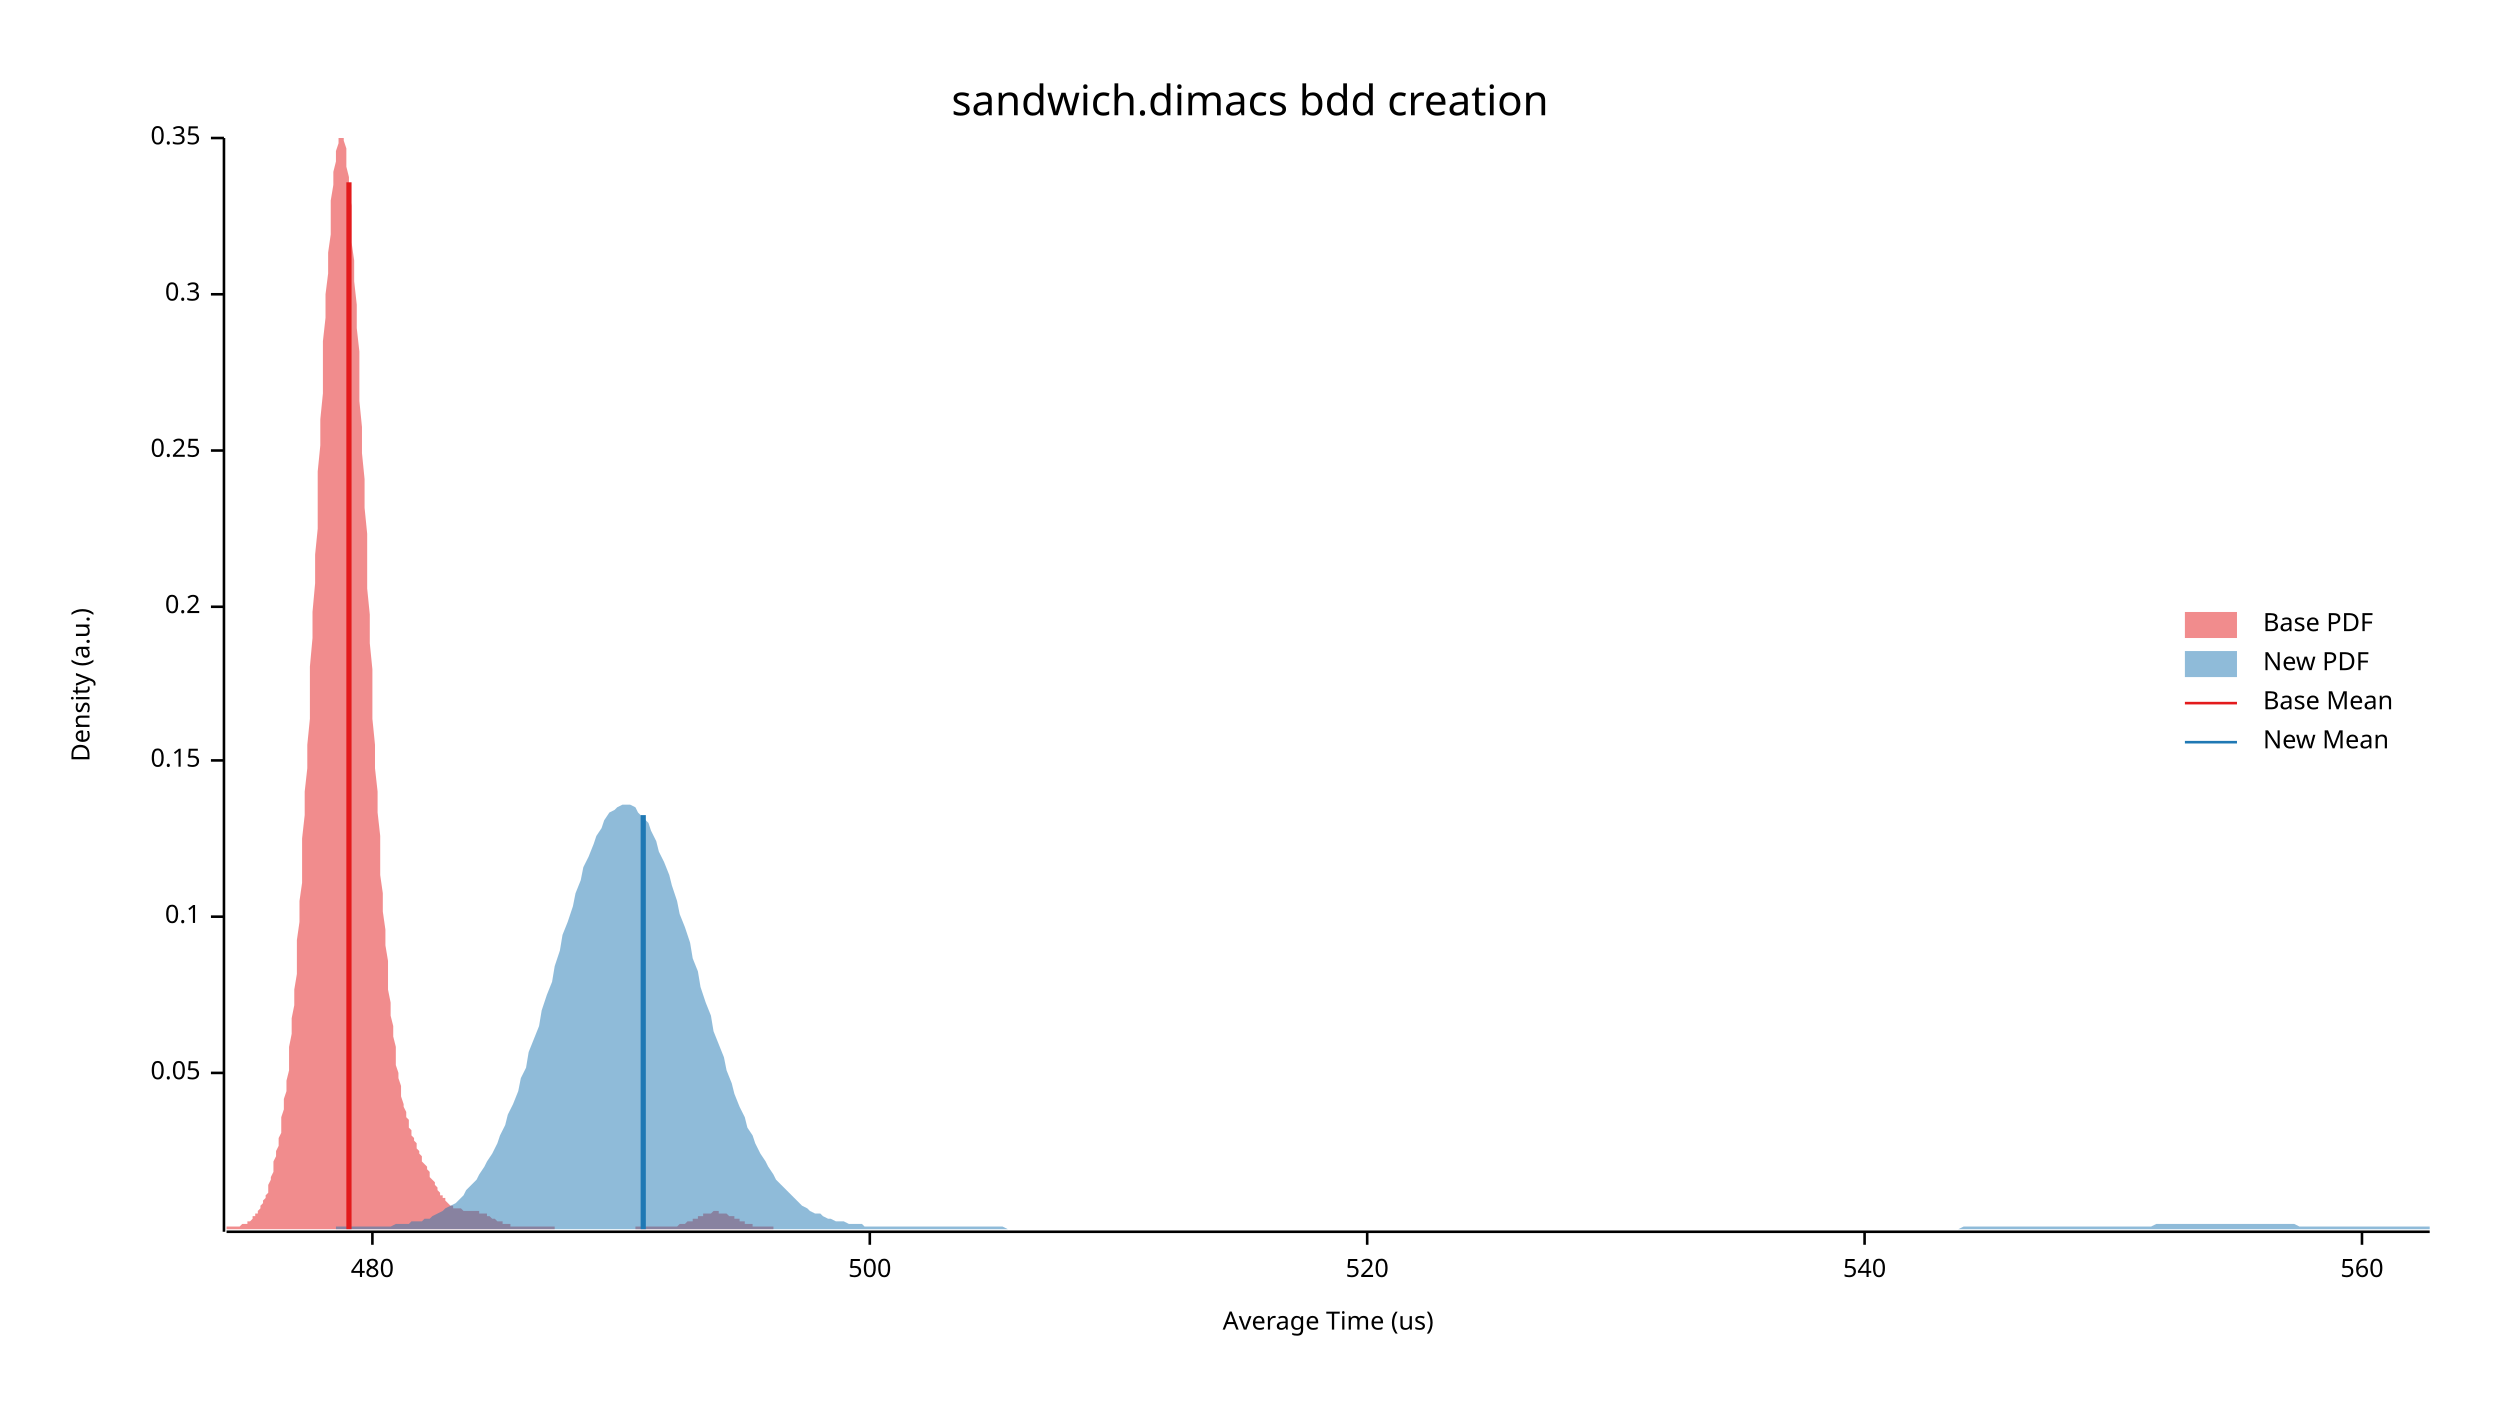
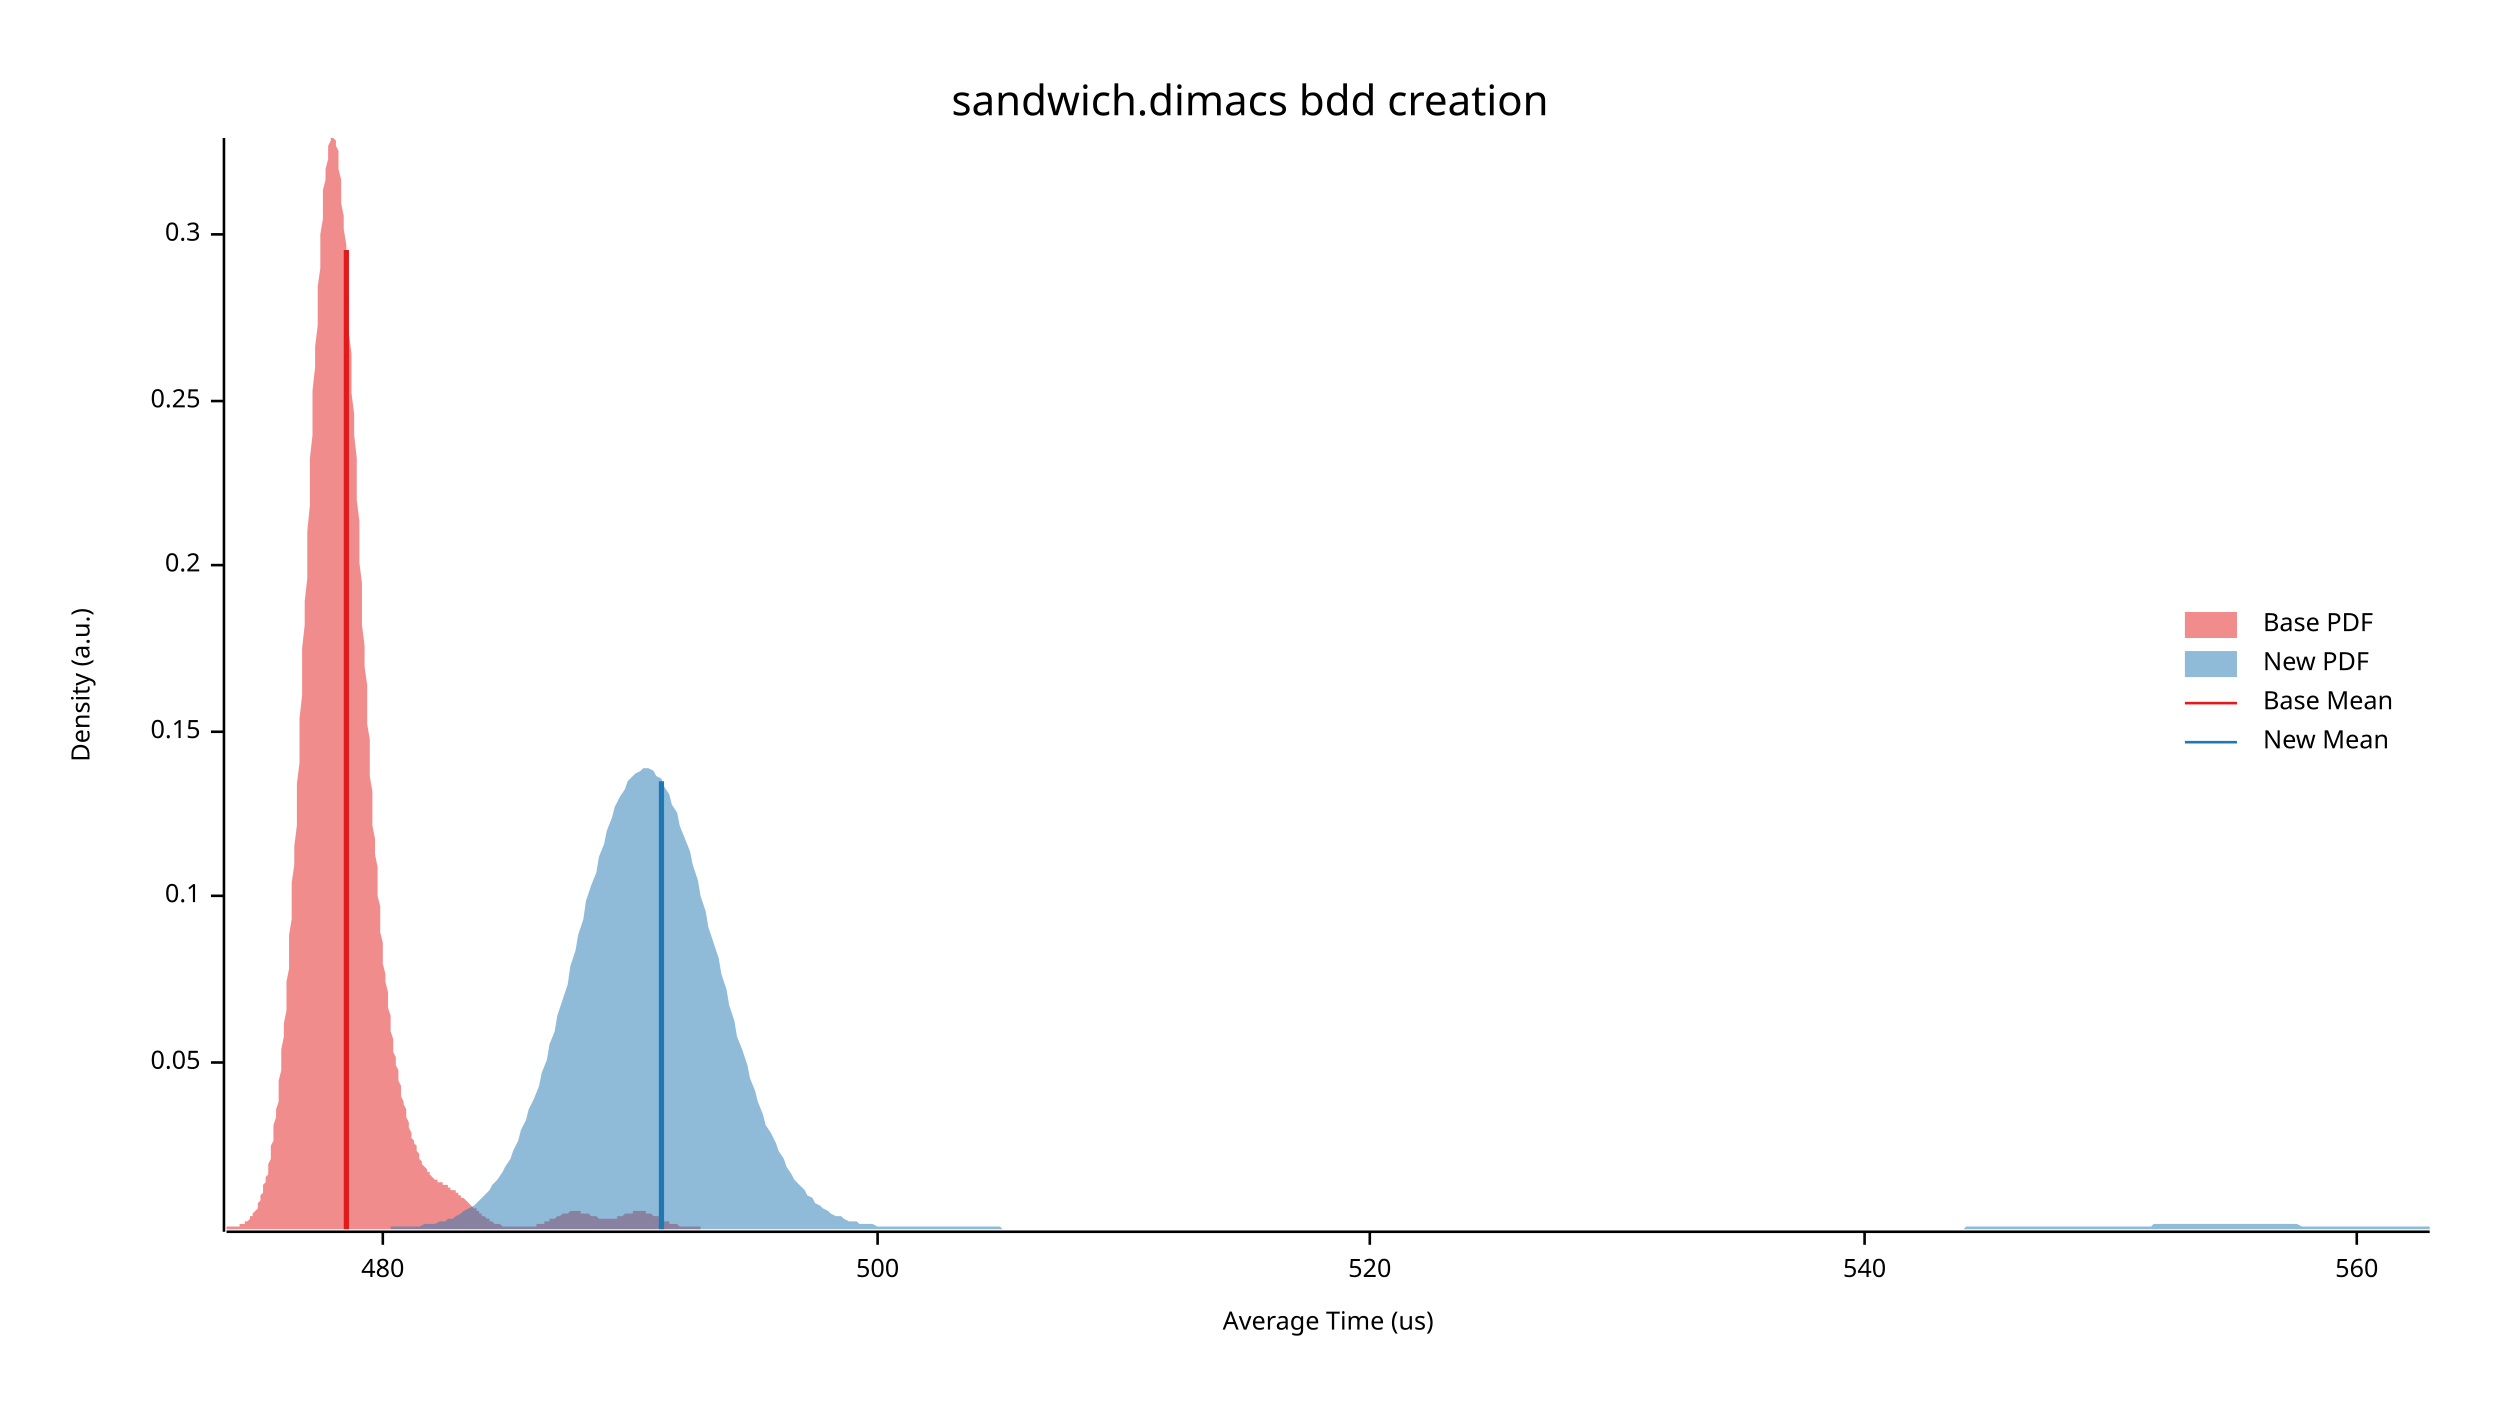
<svg xmlns="http://www.w3.org/2000/svg" width="960" height="540" viewBox="0 0 960 540">
  <text x="480" y="32" dy="0.76em" text-anchor="middle" font-family="sans-serif" font-size="16.129" opacity="1" fill="#000000">
sandwich.dimacs bdd creation
</text>
  <text x="27" y="263" dy="0.76em" text-anchor="middle" font-family="sans-serif" font-size="9.677" opacity="1" fill="#000000" transform="rotate(270, 27, 263)">
Density (a.u.)
</text>
  <text x="510" y="513" dy="-0.5ex" text-anchor="middle" font-family="sans-serif" font-size="9.677" opacity="1" fill="#000000">
Average Time (us)
</text>
  <polyline fill="none" opacity="1" stroke="#000000" stroke-width="1" points="86,53 86,473 " />
-   <text x="77" y="412" dy="0.5ex" text-anchor="end" font-family="sans-serif" font-size="9.677" opacity="1" fill="#000000">
+   <text x="77" y="408" dy="0.5ex" text-anchor="end" font-family="sans-serif" font-size="9.677" opacity="1" fill="#000000">
0.05
</text>
-   <polyline fill="none" opacity="1" stroke="#000000" stroke-width="1" points="81,412 86,412 " />
-   <text x="77" y="352" dy="0.5ex" text-anchor="end" font-family="sans-serif" font-size="9.677" opacity="1" fill="#000000">
+   <polyline fill="none" opacity="1" stroke="#000000" stroke-width="1" points="81,408 86,408 " />
+   <text x="77" y="344" dy="0.5ex" text-anchor="end" font-family="sans-serif" font-size="9.677" opacity="1" fill="#000000">
0.1
</text>
-   <polyline fill="none" opacity="1" stroke="#000000" stroke-width="1" points="81,352 86,352 " />
-   <text x="77" y="292" dy="0.5ex" text-anchor="end" font-family="sans-serif" font-size="9.677" opacity="1" fill="#000000">
+   <polyline fill="none" opacity="1" stroke="#000000" stroke-width="1" points="81,344 86,344 " />
+   <text x="77" y="281" dy="0.5ex" text-anchor="end" font-family="sans-serif" font-size="9.677" opacity="1" fill="#000000">
0.15
</text>
-   <polyline fill="none" opacity="1" stroke="#000000" stroke-width="1" points="81,292 86,292 " />
-   <text x="77" y="233" dy="0.5ex" text-anchor="end" font-family="sans-serif" font-size="9.677" opacity="1" fill="#000000">
+   <polyline fill="none" opacity="1" stroke="#000000" stroke-width="1" points="81,281 86,281 " />
+   <text x="77" y="217" dy="0.5ex" text-anchor="end" font-family="sans-serif" font-size="9.677" opacity="1" fill="#000000">
0.2
</text>
-   <polyline fill="none" opacity="1" stroke="#000000" stroke-width="1" points="81,233 86,233 " />
-   <text x="77" y="173" dy="0.5ex" text-anchor="end" font-family="sans-serif" font-size="9.677" opacity="1" fill="#000000">
+   <polyline fill="none" opacity="1" stroke="#000000" stroke-width="1" points="81,217 86,217 " />
+   <text x="77" y="154" dy="0.5ex" text-anchor="end" font-family="sans-serif" font-size="9.677" opacity="1" fill="#000000">
0.25
</text>
-   <polyline fill="none" opacity="1" stroke="#000000" stroke-width="1" points="81,173 86,173 " />
-   <text x="77" y="113" dy="0.5ex" text-anchor="end" font-family="sans-serif" font-size="9.677" opacity="1" fill="#000000">
+   <polyline fill="none" opacity="1" stroke="#000000" stroke-width="1" points="81,154 86,154 " />
+   <text x="77" y="90" dy="0.5ex" text-anchor="end" font-family="sans-serif" font-size="9.677" opacity="1" fill="#000000">
0.3
</text>
-   <polyline fill="none" opacity="1" stroke="#000000" stroke-width="1" points="81,113 86,113 " />
-   <text x="77" y="53" dy="0.5ex" text-anchor="end" font-family="sans-serif" font-size="9.677" opacity="1" fill="#000000">
- 0.35
- </text>
-   <polyline fill="none" opacity="1" stroke="#000000" stroke-width="1" points="81,53 86,53 " />
+   <polyline fill="none" opacity="1" stroke="#000000" stroke-width="1" points="81,90 86,90 " />
  <polyline fill="none" opacity="1" stroke="#000000" stroke-width="1" points="87,473 933,473 " />
-   <text x="143" y="483" dy="0.76em" text-anchor="middle" font-family="sans-serif" font-size="9.677" opacity="1" fill="#000000">
+   <text x="147" y="483" dy="0.76em" text-anchor="middle" font-family="sans-serif" font-size="9.677" opacity="1" fill="#000000">
480
</text>
-   <polyline fill="none" opacity="1" stroke="#000000" stroke-width="1" points="143,473 143,478 " />
-   <text x="334" y="483" dy="0.76em" text-anchor="middle" font-family="sans-serif" font-size="9.677" opacity="1" fill="#000000">
+   <polyline fill="none" opacity="1" stroke="#000000" stroke-width="1" points="147,473 147,478 " />
+   <text x="337" y="483" dy="0.76em" text-anchor="middle" font-family="sans-serif" font-size="9.677" opacity="1" fill="#000000">
500
</text>
-   <polyline fill="none" opacity="1" stroke="#000000" stroke-width="1" points="334,473 334,478 " />
-   <text x="525" y="483" dy="0.76em" text-anchor="middle" font-family="sans-serif" font-size="9.677" opacity="1" fill="#000000">
+   <polyline fill="none" opacity="1" stroke="#000000" stroke-width="1" points="337,473 337,478 " />
+   <text x="526" y="483" dy="0.76em" text-anchor="middle" font-family="sans-serif" font-size="9.677" opacity="1" fill="#000000">
520
</text>
-   <polyline fill="none" opacity="1" stroke="#000000" stroke-width="1" points="525,473 525,478 " />
+   <polyline fill="none" opacity="1" stroke="#000000" stroke-width="1" points="526,473 526,478 " />
  <text x="716" y="483" dy="0.76em" text-anchor="middle" font-family="sans-serif" font-size="9.677" opacity="1" fill="#000000">
540
</text>
  <polyline fill="none" opacity="1" stroke="#000000" stroke-width="1" points="716,473 716,478 " />
-   <text x="907" y="483" dy="0.76em" text-anchor="middle" font-family="sans-serif" font-size="9.677" opacity="1" fill="#000000">
+   <text x="905" y="483" dy="0.76em" text-anchor="middle" font-family="sans-serif" font-size="9.677" opacity="1" fill="#000000">
560
</text>
-   <polyline fill="none" opacity="1" stroke="#000000" stroke-width="1" points="907,473 907,478 " />
-   <polygon opacity="0.5" fill="#E31A1C" points="87,471 87,471 87,471 88,471 88,471 89,471 89,471 89,471 90,471 90,471 91,471 91,471 92,471 92,471 92,471 93,470 93,470 94,470 94,470 95,470 95,469 95,469 96,469 96,469 97,468 97,468 97,467 98,467 98,466 99,466 99,465 100,464 100,464 100,463 101,462 101,461 102,460 102,459 103,458 103,456 103,455 104,453 104,452 105,450 105,448 105,446 106,444 106,442 107,440 107,437 108,435 108,432 108,429 109,426 109,422 110,419 110,415 111,411 111,406 111,402 112,397 112,391 113,386 113,380 114,374 114,368 114,361 115,354 115,346 116,339 116,330 116,322 117,313 117,304 118,295 118,286 119,276 119,266 119,256 120,245 120,235 121,224 121,213 122,203 122,192 122,181 123,171 123,161 124,151 124,141 124,131 125,122 125,113 126,105 126,97 127,90 127,83 127,77 128,71 128,66 129,62 129,58 130,55 130,53 130,53 131,53 131,53 132,53 132,54 133,57 133,60 133,64 134,68 134,74 135,79 135,86 135,93 136,100 136,108 137,117 137,126 138,135 138,144 138,154 139,164 139,174 140,184 140,195 141,205 141,216 141,226 142,236 142,247 143,257 143,266 143,276 144,286 144,295 145,304 145,312 146,321 146,328 146,336 147,343 147,350 148,357 148,363 149,369 149,375 149,380 150,385 150,390 151,394 151,398 152,402 152,405 152,409 153,412 153,414 154,417 154,419 154,421 155,424 155,425 156,427 156,429 157,430 157,432 157,433 158,434 158,436 159,437 159,438 160,439 160,440 160,441 161,442 161,443 162,444 162,445 162,446 163,447 163,447 164,448 164,449 165,450 165,451 165,452 166,453 166,453 167,454 167,455 168,456 168,457 168,457 169,458 169,459 170,459 170,460 171,460 171,461 171,461 172,462 172,462 173,463 173,463 173,463 174,463 174,464 175,464 175,464 176,464 176,464 176,464 177,464 177,464 178,465 178,465 179,465 179,465 179,465 180,465 180,465 181,465 181,465 181,465 182,465 182,465 183,465 183,465 184,465 184,465 184,466 185,466 185,466 186,466 186,466 187,466 187,467 187,467 188,467 188,467 189,468 189,468 190,468 190,468 190,468 191,469 191,469 192,469 192,469 192,469 193,469 193,470 194,470 194,470 195,470 195,470 195,470 196,470 196,471 197,471 197,471 198,471 198,471 198,471 199,471 199,471 200,471 200,471 200,471 201,471 201,471 202,471 202,471 203,471 203,471 203,471 204,471 204,471 205,471 205,471 206,471 206,471 206,471 207,471 207,471 208,471 208,471 209,471 209,471 209,471 210,471 210,471 211,471 211,471 211,471 212,471 212,471 213,471 213,472 214,472 214,472 214,472 215,472 215,472 216,472 216,472 217,472 217,472 217,472 218,472 218,472 219,472 219,472 219,472 220,472 220,472 221,472 221,472 222,472 222,472 222,472 223,472 223,472 224,472 224,472 225,472 225,472 225,472 226,472 226,472 227,472 227,472 228,472 228,472 228,472 229,472 229,472 230,472 230,472 230,472 231,472 231,472 232,472 232,472 233,472 233,472 233,472 234,472 234,472 235,472 235,472 236,472 236,472 236,472 237,472 237,472 238,472 238,472 238,472 239,472 239,472 240,472 240,472 241,472 241,472 241,472 242,472 242,472 243,472 243,472 244,472 244,471 244,471 245,471 245,471 246,471 246,471 246,471 247,471 247,471 248,471 248,471 249,471 249,471 249,471 250,471 250,471 251,471 251,471 252,471 252,471 252,471 253,471 253,471 254,471 254,471 255,471 255,471 255,471 256,471 256,471 257,471 257,471 257,471 258,471 258,471 259,471 259,471 260,471 260,471 260,471 261,470 261,470 262,470 262,470 263,470 263,470 263,470 264,469 264,469 265,469 265,469 265,469 266,469 266,468 267,468 267,468 268,468 268,467 268,467 269,467 269,467 270,467 270,466 271,466 271,466 271,466 272,466 272,466 273,466 273,466 274,465 274,465 274,465 275,465 275,465 276,465 276,465 276,466 277,466 277,466 278,466 278,466 279,466 279,466 279,466 280,467 280,467 281,467 281,467 282,467 282,468 282,468 283,468 283,468 284,468 284,469 284,469 285,469 285,469 286,469 286,470 287,470 287,470 287,470 288,470 288,470 289,470 289,471 290,471 290,471 290,471 291,471 291,471 292,471 292,471 293,471 293,471 293,471 294,471 294,471 295,471 295,471 295,471 296,471 296,471 297,471 297,471 297,472 87,472 " />
-   <polygon opacity="0.5" fill="#1F78B4" points="129,471 131,471 133,471 134,471 136,471 138,471 139,471 141,471 142,471 144,471 146,471 147,471 149,471 150,471 152,470 154,470 155,470 157,470 158,469 160,469 162,469 163,468 165,468 166,467 168,466 170,465 171,464 173,463 175,462 176,461 178,459 179,457 181,455 183,453 184,451 186,448 187,446 189,443 191,439 192,436 194,432 195,428 197,424 199,419 200,414 202,410 203,404 205,399 207,394 208,388 210,382 212,377 213,371 215,365 216,359 218,354 220,348 221,343 223,338 224,333 226,329 228,324 229,321 231,318 232,315 234,312 236,311 237,310 239,309 241,309 242,309 244,310 245,312 247,314 249,316 250,319 252,323 253,327 255,331 257,336 258,340 260,346 261,351 263,356 265,362 266,368 268,373 269,379 271,385 273,390 274,396 276,401 278,406 279,411 281,416 282,420 284,425 286,429 287,433 289,436 290,439 292,443 294,446 295,448 297,451 298,453 300,455 302,457 303,458 305,460 306,461 308,463 310,464 311,465 313,466 315,466 316,467 318,468 319,468 321,469 323,469 324,469 326,470 327,470 329,470 331,470 332,471 334,471 335,471 337,471 339,471 340,471 342,471 344,471 345,471 347,471 348,471 350,471 352,471 353,471 355,471 356,471 358,471 360,471 361,471 363,471 364,471 366,471 368,471 369,471 371,471 372,471 374,471 376,471 377,471 379,471 381,471 382,471 384,471 385,471 387,472 389,472 390,472 392,472 393,472 395,472 397,472 398,472 400,472 401,472 403,472 405,472 406,472 408,472 409,472 411,472 413,472 414,472 416,472 418,472 419,472 421,472 422,472 424,472 426,472 427,472 429,472 430,472 432,472 434,472 435,472 437,472 438,472 440,472 442,472 443,472 445,472 446,472 448,472 450,472 451,472 453,472 455,472 456,472 458,472 459,472 461,472 463,472 464,472 466,472 467,472 469,472 471,472 472,472 474,472 475,472 477,472 479,472 480,472 482,472 484,472 485,472 487,472 488,472 490,472 492,472 493,472 495,472 496,472 498,472 500,472 501,472 503,472 504,472 506,472 508,472 509,472 511,472 512,472 514,472 516,472 517,472 519,472 521,472 522,472 524,472 525,472 527,472 529,472 530,472 532,472 533,472 535,472 537,472 538,472 540,472 541,472 543,472 545,472 546,472 548,472 549,472 551,472 553,472 554,472 556,472 558,472 559,472 561,472 562,472 564,472 566,472 567,472 569,472 570,472 572,472 574,472 575,472 577,472 578,472 580,472 582,472 583,472 585,472 587,472 588,472 590,472 591,472 593,472 595,472 596,472 598,472 599,472 601,472 603,472 604,472 606,472 607,472 609,472 611,472 612,472 614,472 615,472 617,472 619,472 620,472 622,472 624,472 625,472 627,472 628,472 630,472 632,472 633,472 635,472 636,472 638,472 640,472 641,472 643,472 644,472 646,472 648,472 649,472 651,472 652,472 654,472 656,472 657,472 659,472 661,472 662,472 664,472 665,472 667,472 669,472 670,472 672,472 673,472 675,472 677,472 678,472 680,472 681,472 683,472 685,472 686,472 688,472 689,472 691,472 693,472 694,472 696,472 698,472 699,472 701,472 702,472 704,472 706,472 707,472 709,472 710,472 712,472 714,472 715,472 717,472 718,472 720,472 722,472 723,472 725,472 727,472 728,472 730,472 731,472 733,472 735,472 736,472 738,472 739,472 741,472 743,472 744,472 746,472 747,472 749,472 751,472 752,472 754,471 755,471 757,471 759,471 760,471 762,471 764,471 765,471 767,471 768,471 770,471 772,471 773,471 775,471 776,471 778,471 780,471 781,471 783,471 784,471 786,471 788,471 789,471 791,471 792,471 794,471 796,471 797,471 799,471 801,471 802,471 804,471 805,471 807,471 809,471 810,471 812,471 813,471 815,471 817,471 818,471 820,471 821,471 823,471 825,471 826,471 828,470 830,470 831,470 833,470 834,470 836,470 838,470 839,470 841,470 842,470 844,470 846,470 847,470 849,470 850,470 852,470 854,470 855,470 857,470 858,470 860,470 862,470 863,470 865,470 867,470 868,470 870,470 871,470 873,470 875,470 876,470 878,470 879,470 881,470 883,471 884,471 886,471 887,471 889,471 891,471 892,471 894,471 895,471 897,471 899,471 900,471 902,471 904,471 905,471 907,471 908,471 910,471 912,471 913,471 915,471 916,471 918,471 920,471 921,471 923,471 924,471 926,471 928,471 929,471 931,471 933,471 933,472 129,472 " />
-   <polyline fill="none" opacity="1" stroke="#E31A1C" stroke-width="2" points="134,472 134,70 " />
-   <polyline fill="none" opacity="1" stroke="#1F78B4" stroke-width="2" points="247,472 247,313 " />
+   <polyline fill="none" opacity="1" stroke="#000000" stroke-width="1" points="905,473 905,478 " />
+   <polygon opacity="0.5" fill="#E31A1C" points="87,471 87,471 87,471 88,471 88,471 88,471 89,471 89,471 89,471 90,471 90,471 91,471 91,471 91,471 92,471 92,471 92,470 93,470 93,470 93,470 94,470 94,469 95,469 95,469 95,469 96,468 96,468 96,467 97,467 97,466 97,466 98,465 98,465 99,464 99,463 99,462 100,461 100,460 100,459 101,458 101,457 101,455 102,454 102,452 103,451 103,449 103,447 104,445 104,443 104,440 105,438 105,435 105,432 106,429 106,426 107,423 107,419 107,415 108,411 108,407 108,403 109,398 109,393 110,388 110,383 110,377 111,372 111,366 111,359 112,353 112,346 112,339 113,332 113,325 114,317 114,309 114,301 115,293 115,285 115,276 116,267 116,258 116,249 117,240 117,231 118,222 118,213 118,204 119,194 119,185 119,176 120,167 120,158 120,150 121,141 121,133 122,125 122,117 122,110 123,103 123,96 123,90 124,84 124,78 124,73 125,69 125,65 126,61 126,58 126,56 127,54 127,53 127,53 128,53 128,53 128,53 129,54 129,56 130,58 130,61 130,65 131,69 131,73 131,78 132,83 132,88 133,94 133,101 133,107 134,114 134,121 134,128 135,136 135,144 135,151 136,159 136,167 137,176 137,184 137,192 138,200 138,208 138,216 139,224 139,232 139,240 140,248 140,256 141,263 141,270 141,278 142,284 142,291 142,298 143,304 143,311 143,317 144,322 144,328 145,333 145,339 145,344 146,348 146,353 146,358 147,362 147,366 147,370 148,374 148,377 149,381 149,384 149,387 150,390 150,393 150,396 151,399 151,401 151,404 152,406 152,409 153,411 153,413 153,415 154,417 154,419 154,421 155,423 155,424 156,426 156,428 156,429 157,431 157,432 157,433 158,435 158,436 158,437 159,438 159,439 160,440 160,441 160,442 161,443 161,444 161,445 162,446 162,446 162,447 163,448 163,448 164,449 164,449 164,450 165,450 165,451 165,451 166,452 166,452 166,452 167,453 167,453 168,453 168,453 168,454 169,454 169,454 169,454 170,454 170,455 170,455 171,455 171,455 172,455 172,456 172,456 173,456 173,456 173,457 174,457 174,457 175,457 175,458 175,458 176,458 176,458 176,459 177,459 177,459 177,460 178,460 178,460 179,461 179,461 179,461 180,462 180,462 180,462 181,463 181,463 181,463 182,464 182,464 183,464 183,465 183,465 184,465 184,466 184,466 185,466 185,467 185,467 186,467 186,467 187,468 187,468 187,468 188,468 188,469 188,469 189,469 189,469 189,469 190,470 190,470 191,470 191,470 191,470 192,470 192,470 192,470 193,471 193,471 193,471 194,471 194,471 195,471 195,471 195,471 196,471 196,471 196,471 197,471 197,471 198,471 198,471 198,471 199,471 199,471 199,471 200,471 200,471 200,471 201,471 201,471 202,471 202,471 202,471 203,471 203,471 203,471 204,471 204,471 204,471 205,471 205,471 206,471 206,471 206,470 207,470 207,470 207,470 208,470 208,470 208,470 209,470 209,469 210,469 210,469 210,469 211,469 211,469 211,468 212,468 212,468 212,468 213,468 213,468 214,467 214,467 214,467 215,467 215,467 215,467 216,466 216,466 216,466 217,466 217,466 218,466 218,466 218,466 219,465 219,465 219,465 220,465 220,465 221,465 221,465 221,465 222,465 222,465 222,465 223,465 223,465 223,466 224,466 224,466 225,466 225,466 225,466 226,466 226,466 226,466 227,467 227,467 227,467 228,467 228,467 229,467 229,467 229,467 230,468 230,468 230,468 231,468 231,468 231,468 232,468 232,468 233,468 233,468 233,468 234,468 234,468 234,468 235,468 235,468 235,468 236,468 236,468 237,468 237,468 237,467 238,467 238,467 238,467 239,467 239,467 239,467 240,466 240,466 241,466 241,466 241,466 242,466 242,466 242,466 243,466 243,465 244,465 244,465 244,465 245,465 245,465 245,465 246,465 246,465 246,465 247,465 247,465 248,465 248,466 248,466 249,466 249,466 249,466 250,466 250,466 250,466 251,467 251,467 252,467 252,467 252,467 253,467 253,468 253,468 254,468 254,468 254,468 255,468 255,469 256,469 256,469 256,469 257,469 257,469 257,470 258,470 258,470 258,470 259,470 259,470 260,470 260,470 260,470 261,471 261,471 261,471 262,471 262,471 263,471 263,471 263,471 264,471 264,471 264,471 265,471 265,471 265,471 266,471 266,471 267,471 267,471 267,471 268,471 268,471 268,471 269,471 269,472 87,472 " />
+   <polygon opacity="0.5" fill="#1F78B4" points="150,471 152,471 153,471 155,471 156,471 158,471 160,471 161,471 163,470 164,470 166,470 167,470 169,469 171,469 172,468 174,468 175,467 177,466 178,465 180,464 182,463 183,462 185,460 186,459 188,457 189,455 191,453 193,450 194,448 196,445 197,442 199,438 200,434 202,430 203,426 205,422 207,417 208,412 210,407 211,401 213,396 214,390 216,384 218,378 219,371 221,365 222,359 224,353 225,346 227,340 229,335 230,329 232,324 233,319 235,314 236,310 238,306 240,303 241,300 243,298 244,297 246,296 247,295 249,295 251,296 252,298 254,299 255,302 257,305 258,309 260,312 261,317 263,322 265,327 266,332 268,338 269,344 271,350 272,356 274,362 276,368 277,374 279,380 280,386 282,392 283,398 285,403 287,409 288,414 290,419 291,423 293,428 294,432 296,435 298,439 299,442 301,445 302,448 304,451 305,453 307,455 309,457 310,459 312,460 313,462 315,463 316,464 318,465 319,466 321,467 323,467 324,468 326,469 327,469 329,469 330,470 332,470 334,470 335,470 337,471 338,471 340,471 341,471 343,471 345,471 346,471 348,471 349,471 351,471 352,471 354,471 356,471 357,471 359,471 360,471 362,471 363,471 365,471 367,471 368,471 370,471 371,471 373,471 374,471 376,471 378,471 379,471 381,471 382,471 384,471 385,472 387,472 388,472 390,472 392,472 393,472 395,472 396,472 398,472 399,472 401,472 403,472 404,472 406,472 407,472 409,472 410,472 412,472 414,472 415,472 417,472 418,472 420,472 421,472 423,472 425,472 426,472 428,472 429,472 431,472 432,472 434,472 436,472 437,472 439,472 440,472 442,472 443,472 445,472 446,472 448,472 450,472 451,472 453,472 454,472 456,472 457,472 459,472 461,472 462,472 464,472 465,472 467,472 468,472 470,472 472,472 473,472 475,472 476,472 478,472 479,472 481,472 483,472 484,472 486,472 487,472 489,472 490,472 492,472 494,472 495,472 497,472 498,472 500,472 501,472 503,472 504,472 506,472 508,472 509,472 511,472 512,472 514,472 515,472 517,472 519,472 520,472 522,472 523,472 525,472 526,472 528,472 530,472 531,472 533,472 534,472 536,472 537,472 539,472 541,472 542,472 544,472 545,472 547,472 548,472 550,472 552,472 553,472 555,472 556,472 558,472 559,472 561,472 563,472 564,472 566,472 567,472 569,472 570,472 572,472 573,472 575,472 577,472 578,472 580,472 581,472 583,472 584,472 586,472 588,472 589,472 591,472 592,472 594,472 595,472 597,472 599,472 600,472 602,472 603,472 605,472 606,472 608,472 610,472 611,472 613,472 614,472 616,472 617,472 619,472 621,472 622,472 624,472 625,472 627,472 628,472 630,472 631,472 633,472 635,472 636,472 638,472 639,472 641,472 642,472 644,472 646,472 647,472 649,472 650,472 652,472 653,472 655,472 657,472 658,472 660,472 661,472 663,472 664,472 666,472 668,472 669,472 671,472 672,472 674,472 675,472 677,472 679,472 680,472 682,472 683,472 685,472 686,472 688,472 689,472 691,472 693,472 694,472 696,472 697,472 699,472 700,472 702,472 704,472 705,472 707,472 708,472 710,472 711,472 713,472 715,472 716,472 718,472 719,472 721,472 722,472 724,472 726,472 727,472 729,472 730,472 732,472 733,472 735,472 737,472 738,472 740,472 741,472 743,472 744,472 746,472 748,472 749,472 751,472 752,472 754,472 755,471 757,471 758,471 760,471 762,471 763,471 765,471 766,471 768,471 769,471 771,471 773,471 774,471 776,471 777,471 779,471 780,471 782,471 784,471 785,471 787,471 788,471 790,471 791,471 793,471 795,471 796,471 798,471 799,471 801,471 802,471 804,471 806,471 807,471 809,471 810,471 812,471 813,471 815,471 816,471 818,471 820,471 821,471 823,471 824,471 826,471 827,470 829,470 831,470 832,470 834,470 835,470 837,470 838,470 840,470 842,470 843,470 845,470 846,470 848,470 849,470 851,470 853,470 854,470 856,470 857,470 859,470 860,470 862,470 864,470 865,470 867,470 868,470 870,470 871,470 873,470 874,470 876,470 878,470 879,470 881,470 882,470 884,471 885,471 887,471 889,471 890,471 892,471 893,471 895,471 896,471 898,471 900,471 901,471 903,471 904,471 906,471 907,471 909,471 911,471 912,471 914,471 915,471 917,471 918,471 920,471 922,471 923,471 925,471 926,471 928,471 929,471 931,471 933,471 933,472 150,472 " />
+   <polyline fill="none" opacity="1" stroke="#E31A1C" stroke-width="2" points="133,472 133,96 " />
+   <polyline fill="none" opacity="1" stroke="#1F78B4" stroke-width="2" points="254,472 254,300 " />
  <text x="869" y="235" dy="0.76em" text-anchor="start" font-family="sans-serif" font-size="9.677" opacity="1" fill="#000000">
Base PDF
</text>
  <text x="869" y="250" dy="0.76em" text-anchor="start" font-family="sans-serif" font-size="9.677" opacity="1" fill="#000000">
New PDF
</text>
  <text x="869" y="265" dy="0.76em" text-anchor="start" font-family="sans-serif" font-size="9.677" opacity="1" fill="#000000">
Base Mean
</text>
  <text x="869" y="280" dy="0.76em" text-anchor="start" font-family="sans-serif" font-size="9.677" opacity="1" fill="#000000">
New Mean
</text>
  <rect x="839" y="235" width="20" height="10" opacity="0.5" fill="#E31A1C" stroke="none" />
  <rect x="839" y="250" width="20" height="10" opacity="0.5" fill="#1F78B4" stroke="none" />
  <polyline fill="none" opacity="1" stroke="#E31A1C" stroke-width="1" points="839,270 859,270 " />
  <polyline fill="none" opacity="1" stroke="#1F78B4" stroke-width="1" points="839,285 859,285 " />
</svg>
